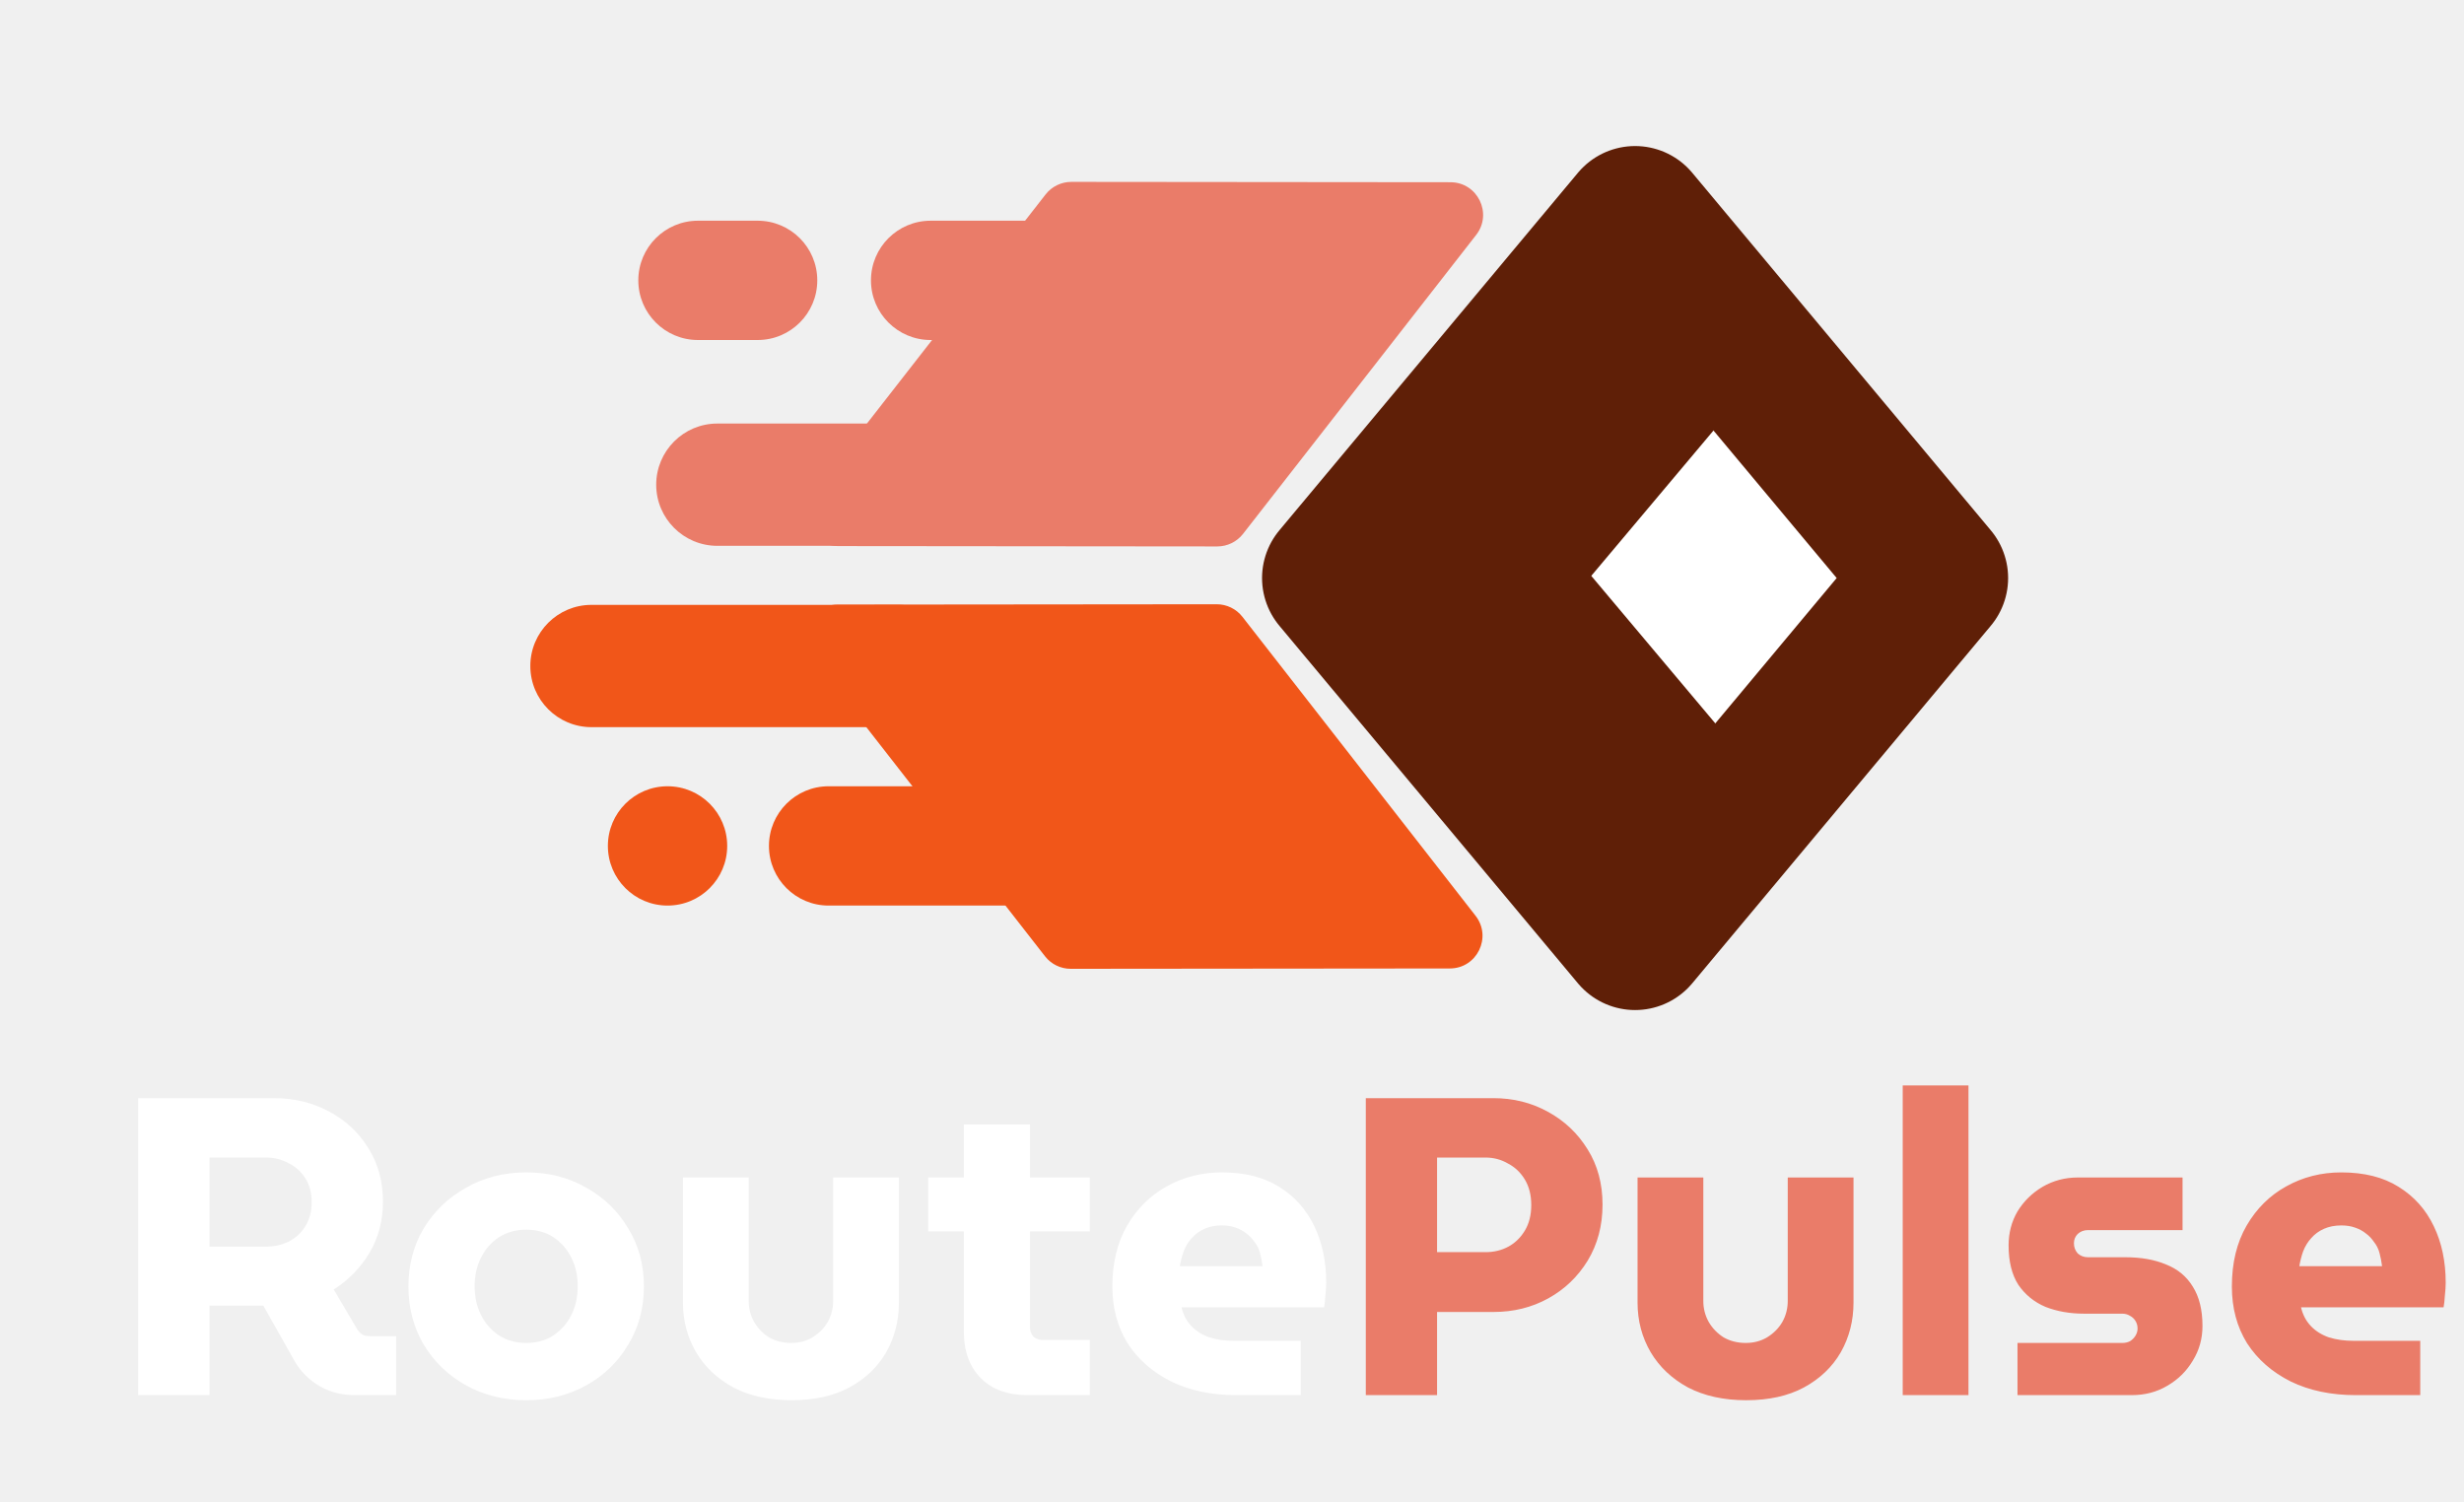
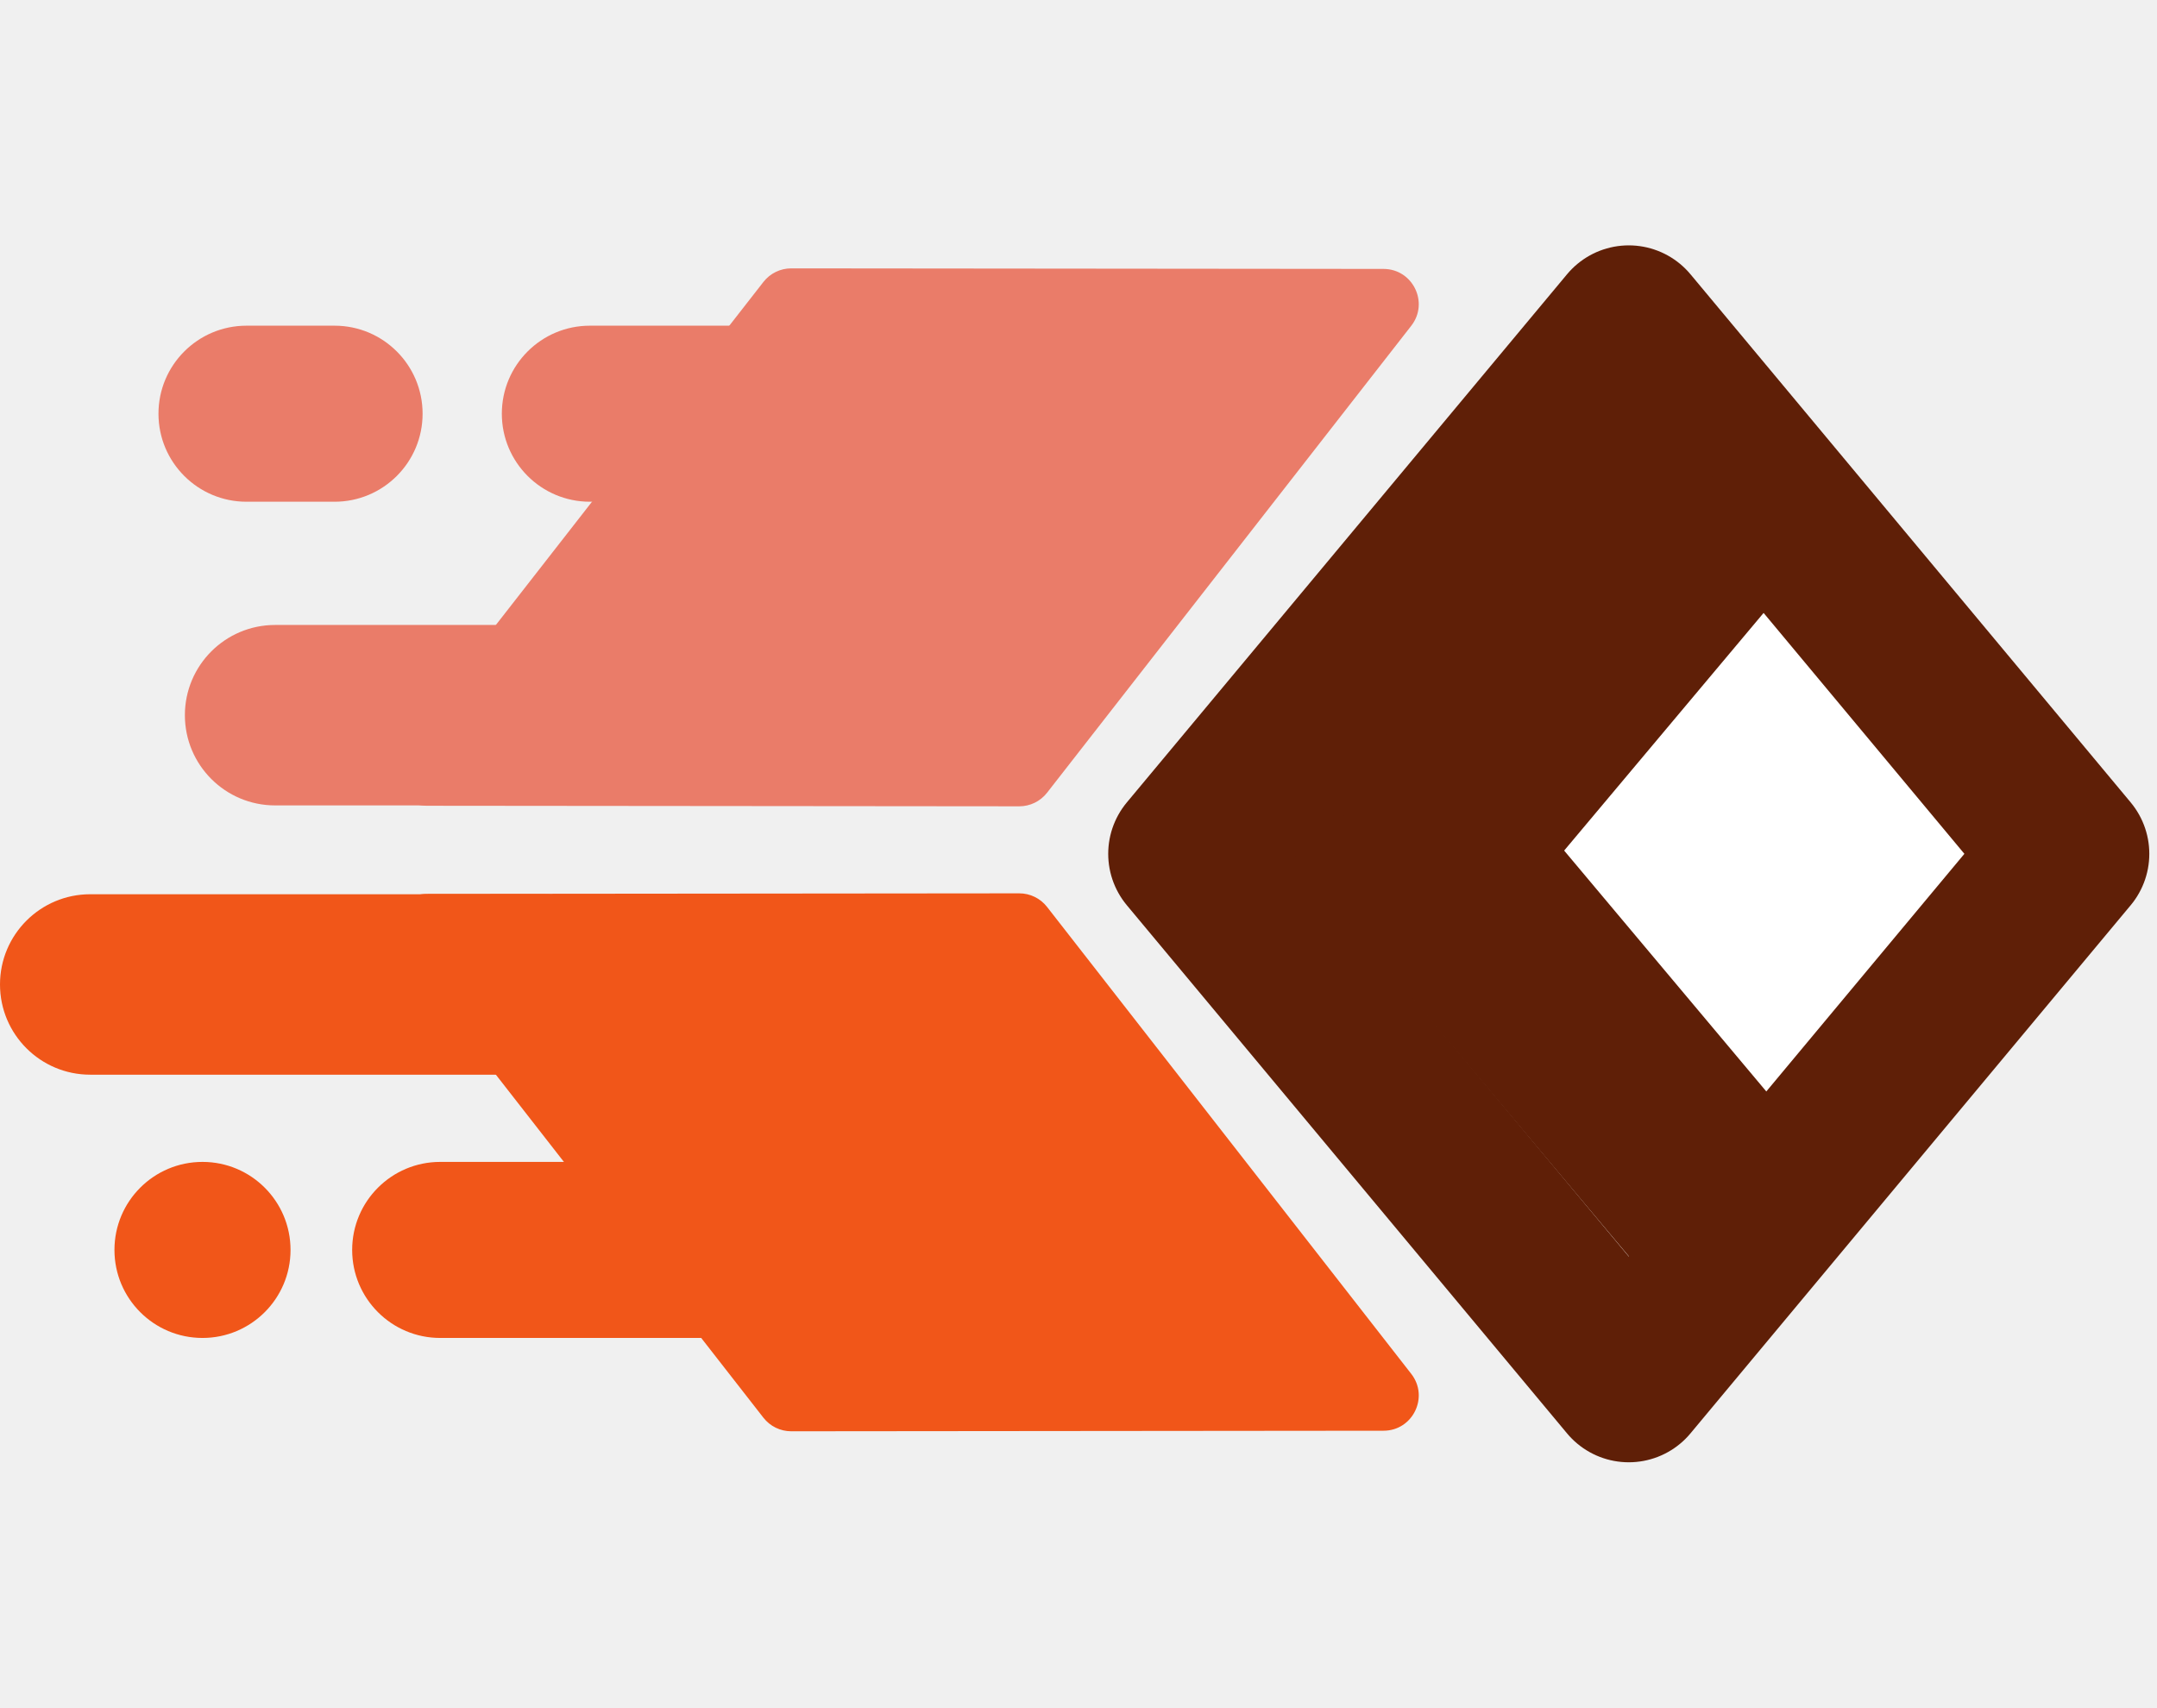
- <svg xmlns="http://www.w3.org/2000/svg" width="302" height="184" viewBox="0 0 302 184" fill="none">
-   <path d="M16.934 171V134.6H33.574C36.035 134.6 38.271 135.137 40.282 136.212C42.327 137.287 43.939 138.777 45.118 140.684C46.331 142.591 46.938 144.792 46.938 147.288C46.938 149.611 46.383 151.708 45.274 153.58C44.164 155.417 42.708 156.908 40.906 158.052L43.818 162.992C43.991 163.235 44.182 163.425 44.39 163.564C44.632 163.703 44.944 163.772 45.326 163.772H48.55V171H43.454C41.894 171 40.472 170.636 39.19 169.908C37.907 169.145 36.902 168.157 36.174 166.944L32.274 160.028C32.031 160.028 31.771 160.028 31.494 160.028C31.251 160.028 30.991 160.028 30.714 160.028H25.67V171H16.934ZM25.67 152.8H32.586C33.591 152.8 34.527 152.592 35.394 152.176C36.26 151.725 36.936 151.101 37.422 150.304C37.942 149.472 38.202 148.484 38.202 147.34C38.202 146.196 37.942 145.225 37.422 144.428C36.902 143.596 36.208 142.972 35.342 142.556C34.51 142.105 33.591 141.88 32.586 141.88H25.67V152.8ZM64.517 171.624C61.778 171.624 59.317 171.017 57.133 169.804C54.949 168.591 53.216 166.927 51.933 164.812C50.685 162.697 50.061 160.323 50.061 157.688C50.061 155.019 50.685 152.644 51.933 150.564C53.216 148.449 54.949 146.785 57.133 145.572C59.317 144.324 61.778 143.7 64.517 143.7C67.256 143.7 69.7 144.324 71.849 145.572C74.033 146.785 75.749 148.449 76.997 150.564C78.28 152.644 78.921 155.019 78.921 157.688C78.921 160.323 78.28 162.697 76.997 164.812C75.749 166.927 74.033 168.591 71.849 169.804C69.665 171.017 67.221 171.624 64.517 171.624ZM64.517 164.604C65.8 164.604 66.909 164.292 67.845 163.668C68.781 163.044 69.509 162.212 70.029 161.172C70.549 160.132 70.809 158.953 70.809 157.636C70.809 156.353 70.549 155.192 70.029 154.152C69.509 153.112 68.781 152.28 67.845 151.656C66.909 151.032 65.8 150.72 64.517 150.72C63.234 150.72 62.108 151.032 61.137 151.656C60.201 152.28 59.473 153.112 58.953 154.152C58.433 155.192 58.173 156.353 58.173 157.636C58.173 158.953 58.433 160.132 58.953 161.172C59.473 162.212 60.201 163.044 61.137 163.668C62.108 164.292 63.234 164.604 64.517 164.604ZM97.019 171.624C94.281 171.624 91.906 171.104 89.895 170.064C87.919 168.989 86.394 167.551 85.319 165.748C84.245 163.911 83.707 161.883 83.707 159.664V144.324H91.767V159.456C91.767 160.392 91.993 161.259 92.443 162.056C92.894 162.819 93.501 163.443 94.263 163.928C95.061 164.379 95.962 164.604 96.967 164.604C97.938 164.604 98.805 164.379 99.567 163.928C100.365 163.443 100.989 162.819 101.439 162.056C101.89 161.259 102.115 160.392 102.115 159.456V144.324H110.175V159.664C110.175 161.883 109.655 163.911 108.615 165.748C107.575 167.551 106.067 168.989 104.091 170.064C102.15 171.104 99.793 171.624 97.019 171.624ZM125.983 171C123.522 171 121.598 170.307 120.211 168.92C118.825 167.499 118.131 165.592 118.131 163.2V137.824H126.243V162.732C126.243 163.148 126.382 163.512 126.659 163.824C126.971 164.101 127.335 164.24 127.751 164.24H133.575V171H125.983ZM113.763 150.928V144.324H133.575V150.928H113.763ZM151.522 171C148.506 171 145.854 170.445 143.566 169.336C141.278 168.192 139.493 166.632 138.21 164.656C136.962 162.645 136.338 160.323 136.338 157.688C136.338 154.776 136.945 152.28 138.158 150.2C139.372 148.12 140.984 146.525 142.994 145.416C145.04 144.272 147.293 143.7 149.754 143.7C152.562 143.7 154.902 144.289 156.774 145.468C158.681 146.647 160.12 148.259 161.09 150.304C162.061 152.315 162.546 154.62 162.546 157.22C162.546 157.671 162.512 158.208 162.442 158.832C162.408 159.421 162.356 159.889 162.286 160.236H144.814C145.022 161.137 145.421 161.9 146.01 162.524C146.6 163.148 147.345 163.616 148.246 163.928C149.148 164.205 150.153 164.344 151.262 164.344H159.426V171H151.522ZM144.606 155.192H154.746C154.677 154.637 154.573 154.1 154.434 153.58C154.296 153.06 154.07 152.609 153.758 152.228C153.481 151.812 153.152 151.465 152.77 151.188C152.389 150.876 151.938 150.633 151.418 150.46C150.933 150.287 150.378 150.2 149.754 150.2C148.957 150.2 148.246 150.339 147.622 150.616C146.998 150.893 146.478 151.275 146.062 151.76C145.646 152.211 145.317 152.748 145.074 153.372C144.866 153.961 144.71 154.568 144.606 155.192Z" fill="white" />
-   <path d="M167.399 171V134.6H183.051C185.477 134.6 187.696 135.155 189.707 136.264C191.752 137.373 193.381 138.916 194.595 140.892C195.808 142.833 196.415 145.087 196.415 147.652C196.415 150.217 195.808 152.505 194.595 154.516C193.381 156.492 191.769 158.035 189.759 159.144C187.748 160.253 185.512 160.808 183.051 160.808H176.135V171H167.399ZM176.135 153.476H182.063C183.103 153.476 184.039 153.251 184.871 152.8C185.703 152.349 186.379 151.691 186.899 150.824C187.419 149.957 187.679 148.917 187.679 147.704C187.679 146.491 187.419 145.451 186.899 144.584C186.379 143.717 185.685 143.059 184.819 142.608C183.987 142.123 183.068 141.88 182.063 141.88H176.135V153.476ZM214.019 171.624C211.281 171.624 208.906 171.104 206.895 170.064C204.919 168.989 203.394 167.551 202.319 165.748C201.245 163.911 200.707 161.883 200.707 159.664V144.324H208.767V159.456C208.767 160.392 208.993 161.259 209.443 162.056C209.894 162.819 210.501 163.443 211.263 163.928C212.061 164.379 212.962 164.604 213.967 164.604C214.938 164.604 215.805 164.379 216.567 163.928C217.365 163.443 217.989 162.819 218.439 162.056C218.89 161.259 219.115 160.392 219.115 159.456V144.324H227.175V159.664C227.175 161.883 226.655 163.911 225.615 165.748C224.575 167.551 223.067 168.989 221.091 170.064C219.15 171.104 216.793 171.624 214.019 171.624ZM233.207 171V133.04H241.267V171H233.207ZM247.275 171V164.604H260.119C260.466 164.604 260.778 164.535 261.055 164.396C261.332 164.223 261.558 163.997 261.731 163.72C261.904 163.443 261.991 163.148 261.991 162.836C261.991 162.489 261.904 162.177 261.731 161.9C261.558 161.623 261.332 161.415 261.055 161.276C260.778 161.103 260.466 161.016 260.119 161.016H255.439C253.706 161.016 252.128 160.739 250.707 160.184C249.32 159.595 248.211 158.693 247.379 157.48C246.582 156.232 246.183 154.62 246.183 152.644C246.183 151.119 246.547 149.732 247.275 148.484C248.038 147.236 249.06 146.231 250.343 145.468C251.66 144.705 253.099 144.324 254.659 144.324H267.503V150.772H255.907C255.422 150.772 255.006 150.928 254.659 151.24C254.347 151.552 254.191 151.933 254.191 152.384C254.191 152.869 254.347 153.285 254.659 153.632C255.006 153.944 255.422 154.1 255.907 154.1H260.483C262.424 154.1 264.088 154.395 265.475 154.984C266.896 155.539 267.988 156.44 268.751 157.688C269.548 158.936 269.947 160.548 269.947 162.524C269.947 164.084 269.548 165.505 268.751 166.788C267.988 168.071 266.948 169.093 265.631 169.856C264.348 170.619 262.892 171 261.263 171H247.275ZM288.733 171C285.717 171 283.065 170.445 280.777 169.336C278.489 168.192 276.704 166.632 275.421 164.656C274.173 162.645 273.549 160.323 273.549 157.688C273.549 154.776 274.156 152.28 275.369 150.2C276.583 148.12 278.195 146.525 280.205 145.416C282.251 144.272 284.504 143.7 286.965 143.7C289.773 143.7 292.113 144.289 293.985 145.468C295.892 146.647 297.331 148.259 298.301 150.304C299.272 152.315 299.757 154.62 299.757 157.22C299.757 157.671 299.723 158.208 299.653 158.832C299.619 159.421 299.567 159.889 299.497 160.236H282.025C282.233 161.137 282.632 161.9 283.221 162.524C283.811 163.148 284.556 163.616 285.457 163.928C286.359 164.205 287.364 164.344 288.473 164.344H296.637V171H288.733ZM281.817 155.192H291.957C291.888 154.637 291.784 154.1 291.645 153.58C291.507 153.06 291.281 152.609 290.969 152.228C290.692 151.812 290.363 151.465 289.981 151.188C289.6 150.876 289.149 150.633 288.629 150.46C288.144 150.287 287.589 150.2 286.965 150.2C286.168 150.2 285.457 150.339 284.833 150.616C284.209 150.893 283.689 151.275 283.273 151.76C282.857 152.211 282.528 152.748 282.285 153.372C282.077 153.961 281.921 154.568 281.817 155.192Z" fill="#EA7C69" />
-   <path d="M163.808 70.85L200.404 114.676L237 70.85L200.404 27.025L163.808 70.85Z" fill="white" stroke="#5F1F07" stroke-width="18.25" stroke-linecap="round" stroke-linejoin="round" />
-   <path d="M171.86 70.872L201.969 35.061L215.426 46.33L185.316 82.14L171.86 70.872Z" fill="#5F1F07" />
-   <path d="M186.048 59.897L216.158 95.707L202.701 106.976L172.592 71.165L186.048 59.897Z" fill="#5F1F07" />
-   <path d="M131.31 22.293C130.076 22.292 128.911 22.86 128.152 23.833L99.58 60.474C97.533 63.099 99.402 66.93 102.731 66.933L149.195 66.977C150.429 66.978 151.594 66.41 152.353 65.437L180.925 28.796C182.972 26.171 181.103 22.339 177.774 22.336L131.31 22.293Z" fill="#EA7C69" />
-   <rect x="80.428" y="51.914" width="52.644" height="14.989" rx="7.495" fill="#EA7C69" />
-   <rect x="106.75" y="27.053" width="52.644" height="14.623" rx="7.312" fill="#EA7C69" />
-   <path d="M78.235 34.365C78.235 30.326 81.508 27.053 85.546 27.053H92.858C96.896 27.053 100.17 30.326 100.17 34.365C100.17 38.403 96.896 41.676 92.858 41.676H85.546C81.508 41.676 78.235 38.403 78.235 34.365Z" fill="#EA7C69" />
-   <path d="M131.237 118.747C130.003 118.748 128.837 118.18 128.079 117.207L99.507 80.566C97.46 77.941 99.328 74.11 102.657 74.107L149.121 74.063C150.355 74.062 151.521 74.63 152.279 75.603L180.851 112.244C182.898 114.869 181.03 118.701 177.701 118.704L131.237 118.747Z" fill="#F15619" />
-   <path d="M65 81.632C65 85.772 68.355 89.127 72.495 89.127H110.15C114.289 89.127 117.644 85.772 117.644 81.632C117.644 77.493 114.289 74.138 110.15 74.138H72.495C68.355 74.138 65 77.493 65 81.632Z" fill="#F15619" />
-   <rect width="52.644" height="14.623" rx="7.312" transform="matrix(1 0 0 -1 94.2469 110.995)" fill="#F15619" />
-   <path d="M74.505 103.683C74.505 107.722 77.779 110.995 81.817 110.995C85.855 110.995 89.129 107.722 89.129 103.683C89.129 99.645 85.855 96.372 81.817 96.372C77.779 96.372 74.505 99.645 74.505 103.683Z" fill="#F15619" />
+ <svg xmlns="http://www.w3.org/2000/svg" width="245" height="194" viewBox="0 0 245 194" fill="none">
+   <path d="M135 97L185 157L235 97L185 37L135 97Z" fill="white" stroke="#5F1F07" stroke-width="18.25" stroke-linecap="round" stroke-linejoin="round" />
+   <path d="M146 97.027L187.138 48L205.523 63.427L164.385 112.454L146 97.027Z" fill="#5F1F07" />
+   <path d="M165.385 82L206.523 131.027L188.138 146.454L147 97.427L165.385 82Z" fill="#5F1F07" />
+   <path d="M89.871 30.488C88.637 30.487 87.471 31.056 86.713 32.029L45.344 85.08C43.297 87.706 45.165 91.537 48.495 91.54L115.769 91.603C117.003 91.604 118.168 91.036 118.927 90.063L160.296 37.011C162.343 34.386 160.474 30.555 157.145 30.551L89.871 30.488Z" fill="#EA7C69" />
+   <rect x="21" y="71" width="72" height="20.5" rx="10.25" fill="#EA7C69" />
+   <rect x="57" y="37" width="72" height="20" rx="10" fill="#EA7C69" />
+   <path d="M18 47C18 41.477 22.477 37 28 37H38C43.523 37 48 41.477 48 47C48 52.523 43.523 57 38 57H28C22.477 57 18 52.523 18 47Z" fill="#EA7C69" />
+   <path d="M89.871 162.603C88.637 162.604 87.471 162.036 86.713 161.063L45.344 108.011C43.297 105.386 45.165 101.555 48.495 101.551L115.769 101.489C117.003 101.488 118.168 102.056 118.927 103.029L160.296 156.08C162.343 158.706 160.474 162.537 157.145 162.54L89.871 162.603Z" fill="#F15619" />
+   <path d="M0 111.842C0 117.502 4.589 122.092 10.25 122.092H61.75C67.411 122.092 72 117.502 72 111.842C72 106.181 67.411 101.592 61.75 101.592H10.25C4.589 101.592 0 106.181 0 111.842Z" fill="#F15619" />
+   <rect width="72" height="20" rx="10" transform="matrix(1 0 0 -1 40 152)" fill="#F15619" />
+   <path d="M13 142C13 147.523 17.477 152 23 152C28.523 152 33 147.523 33 142C33 136.477 28.523 132 23 132C17.477 132 13 136.477 13 142Z" fill="#F15619" />
</svg>
